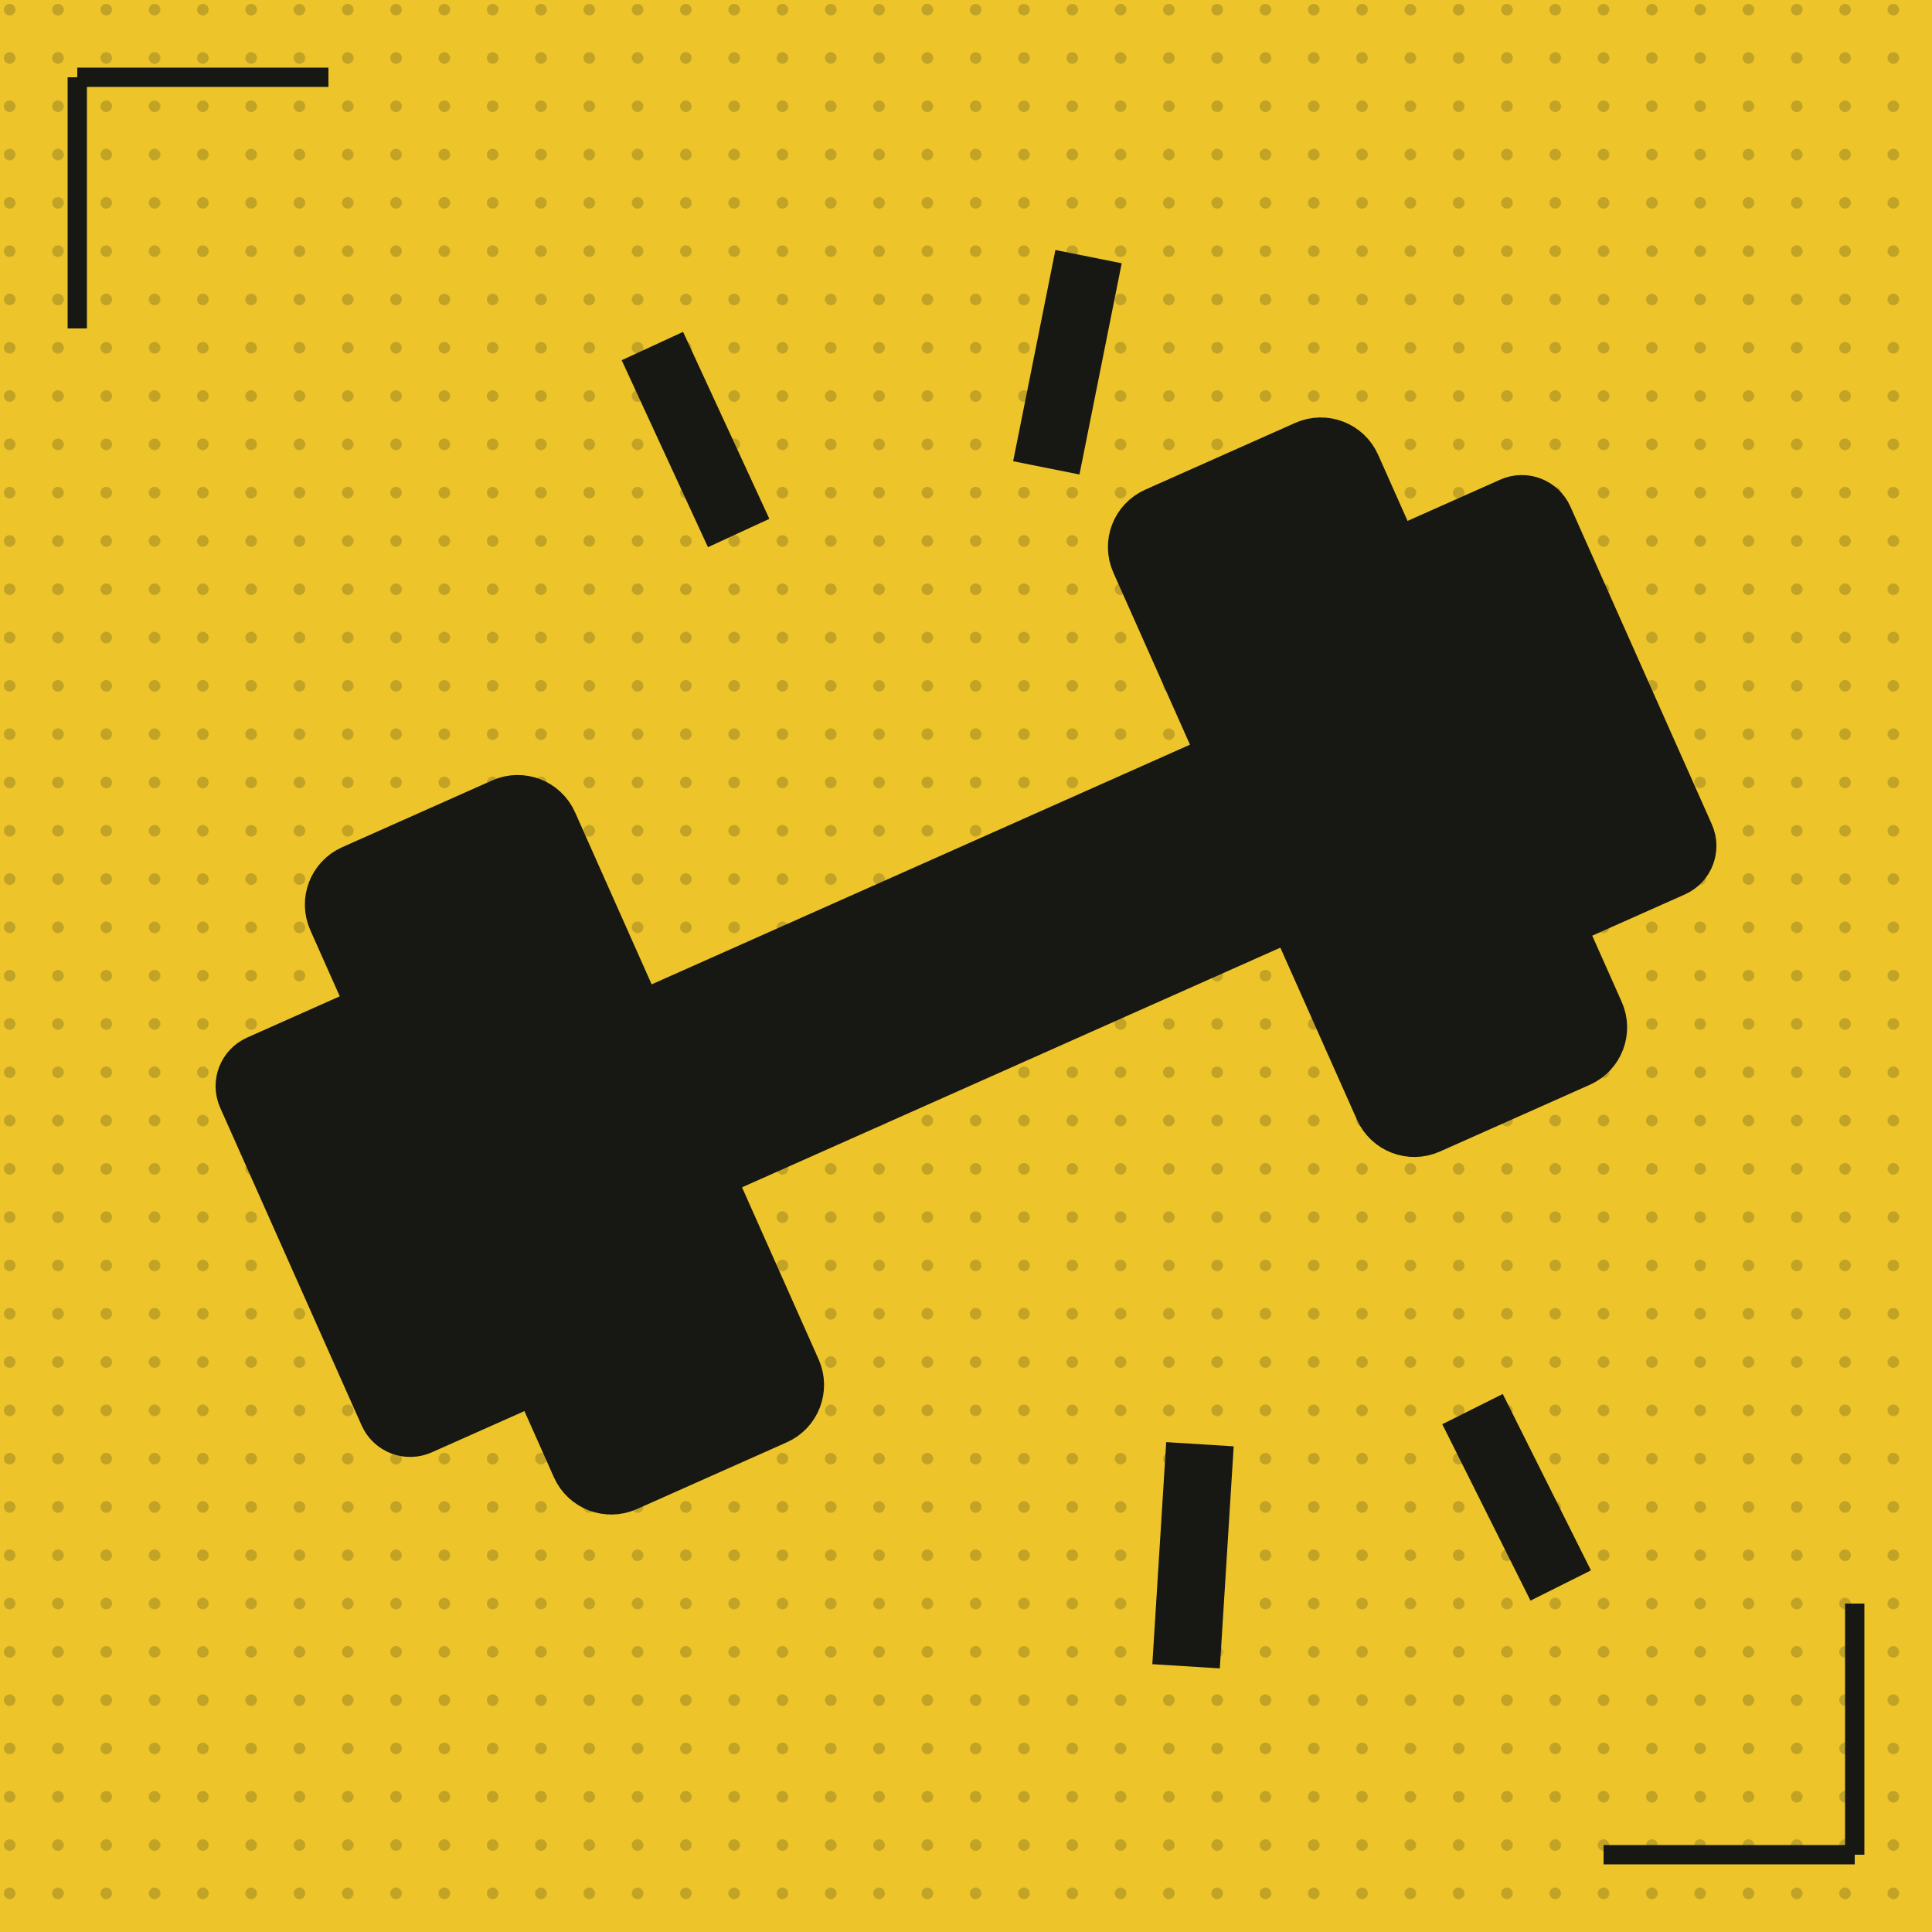
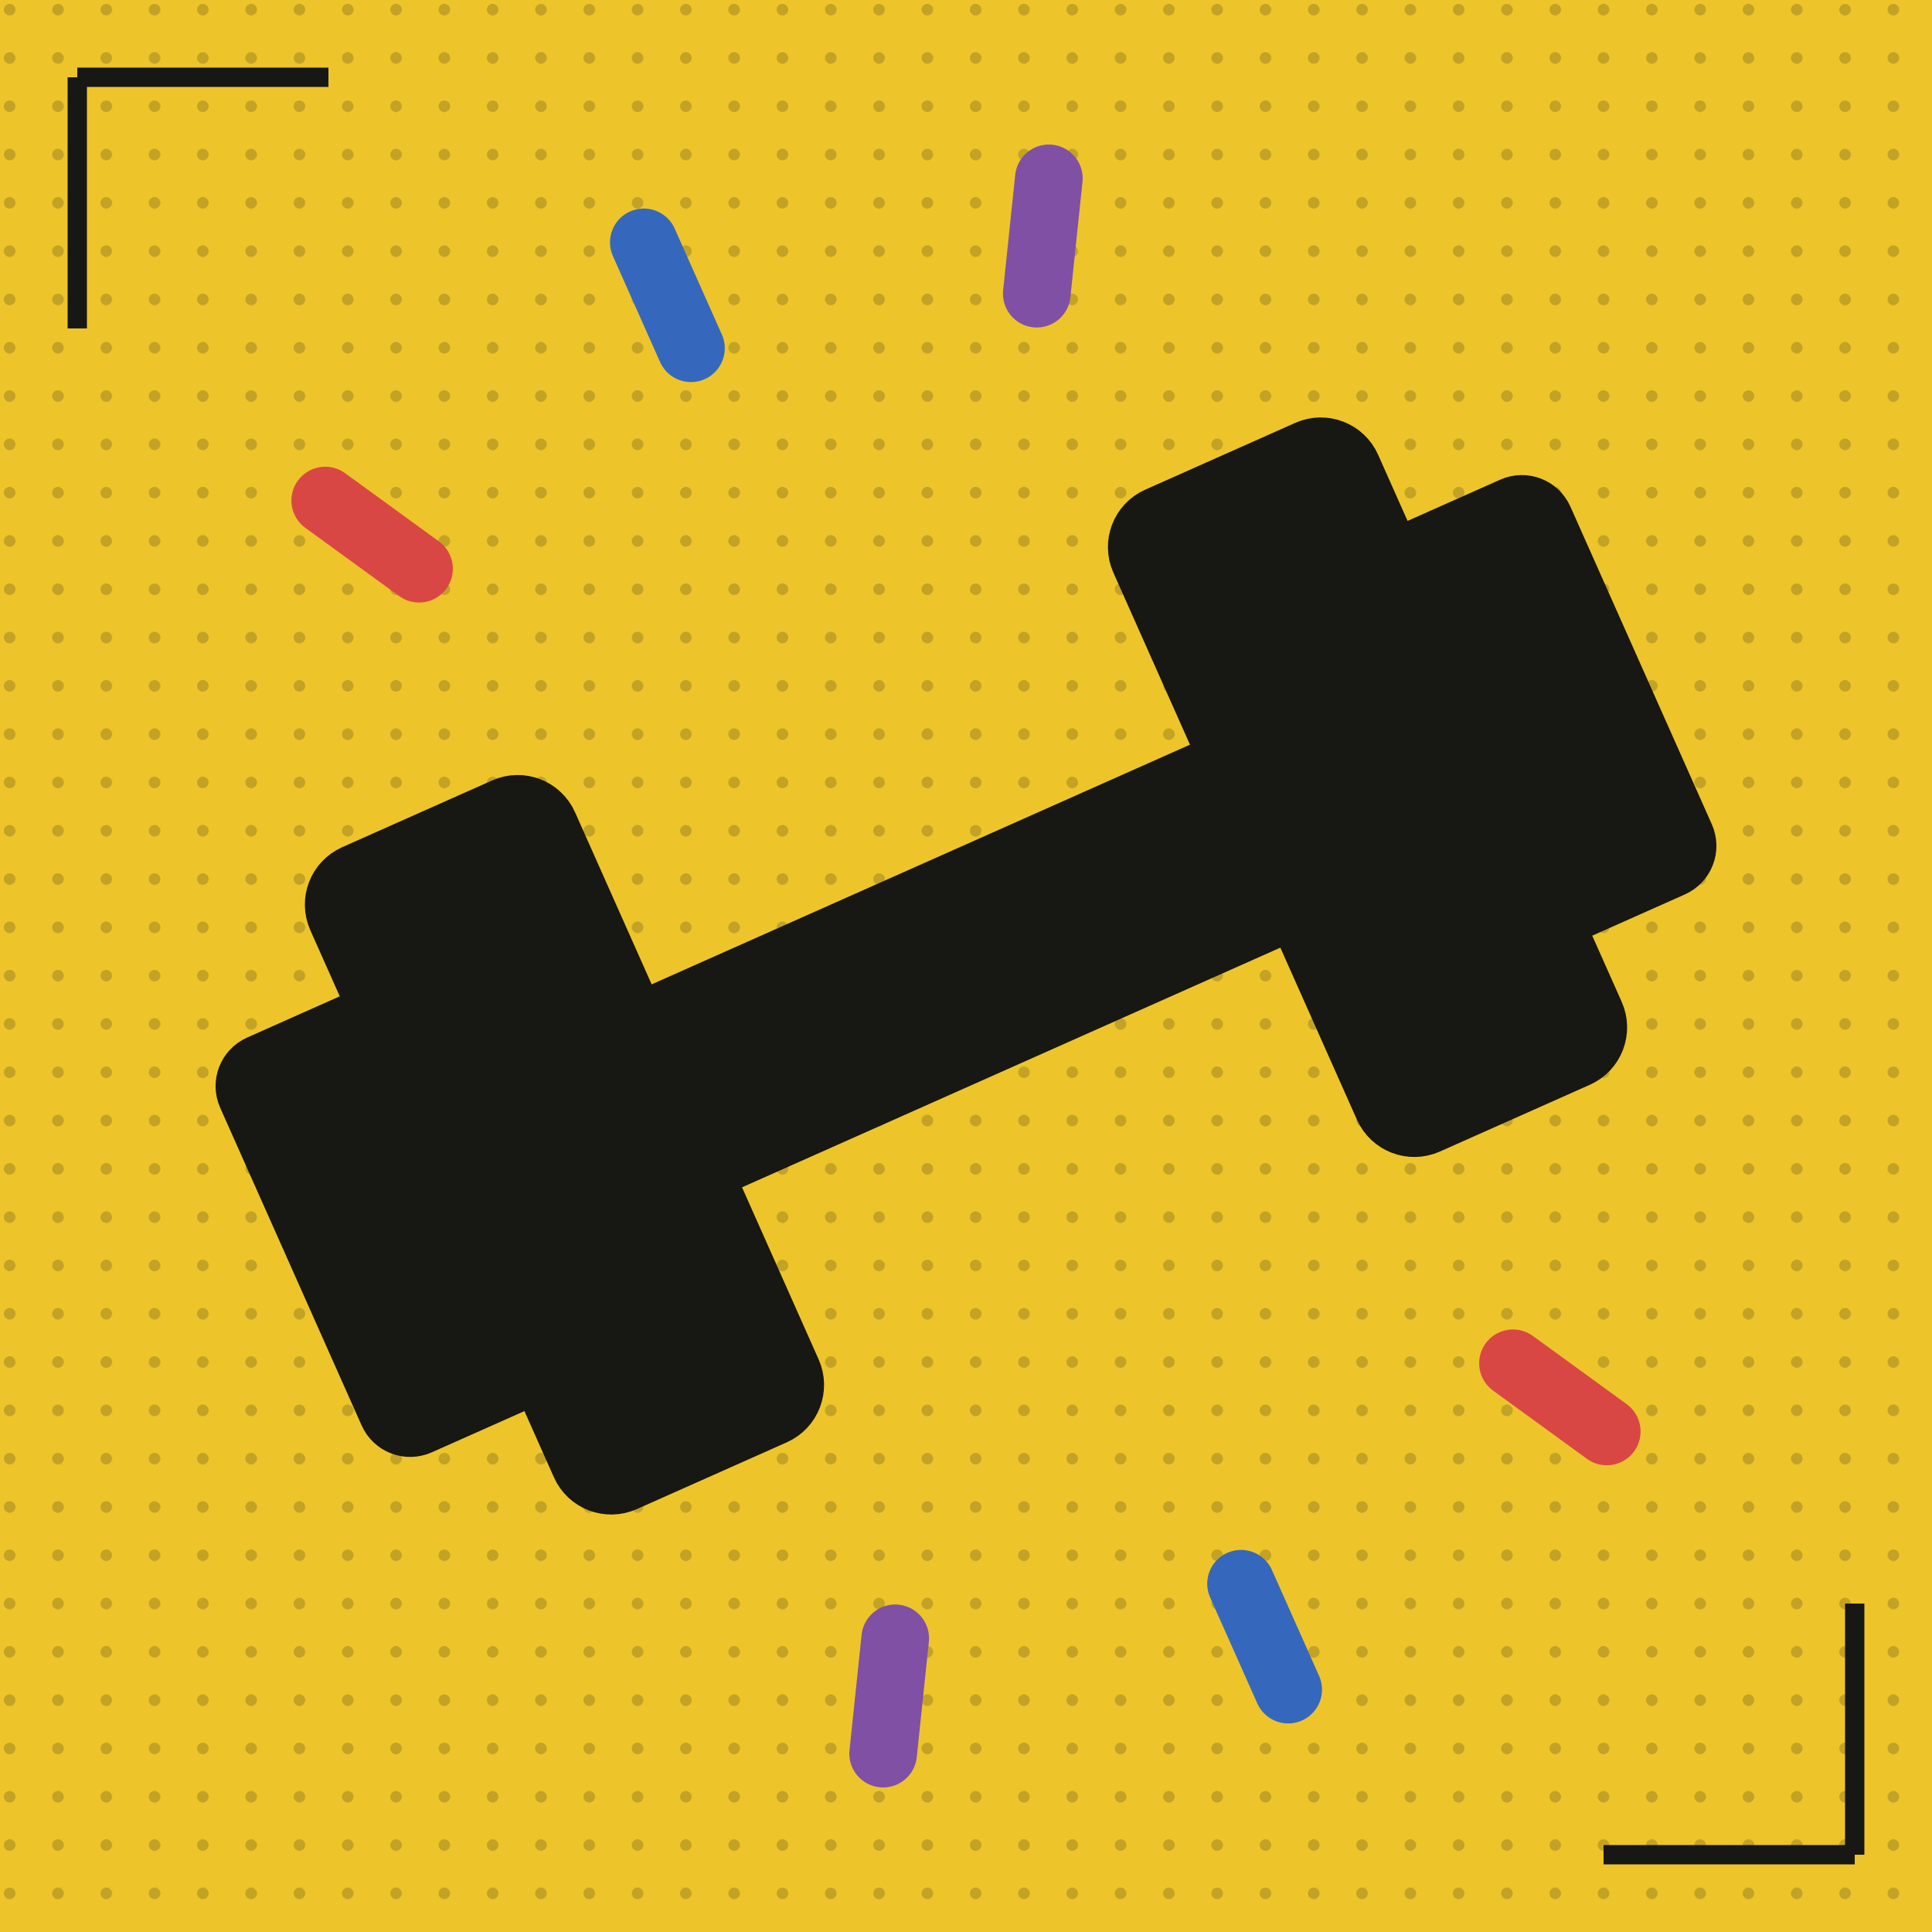
<svg xmlns="http://www.w3.org/2000/svg" viewBox="0 0 200 200">
  <defs>
    <pattern id="dots" width="5" height="5" patternUnits="userSpaceOnUse">
      <circle cx="1" cy="1" r=".6" fill="#171714" opacity=".2" />
    </pattern>
  </defs>
  <path fill="#edc52b" d="M0 0h200v200H0z" />
  <path fill="url(#dots)" d="M0 0h200v200H0z" />
  <g color="#171714" fill="none" stroke="currentColor" stroke-width="7" stroke-linejoin="round">
    <g transform="rotate(-24 100 100)">
      <path d="M66 92h68v16H66z" fill="currentColor" />
      <rect x="43" y="66" width="23" height="68" rx="3" fill="currentColor" />
      <rect x="27" y="80" width="16" height="40" rx="2" fill="currentColor" />
      <rect x="134" y="66" width="23" height="68" rx="3" fill="currentColor" />
      <rect x="157" y="80" width="16" height="40" rx="2" fill="currentColor" />
    </g>
-     <path d="m69 39 6 13m37-22-3 15m45 104 6 12m-36-8-1 16" stroke-linecap="square" />
+     <g transform="rotate(-24 100 100)" stroke-width="7" stroke-linecap="round">
+       <path d="M65 39.4 59 29" stroke="#d94745" />
+       <path d="M100 30V18" stroke="#3568bd" />
+       <path d="M135 39.4 141 29" stroke="#8050a5" />
+       <path d="M135 160.6 141 171" stroke="#d94745" />
+       <path d="M100 170v12" stroke="#3568bd" />
+       <path d="M65 160.6 59 171" stroke="#8050a5" />
+     </g>
  </g>
  <path d="M8 8h26M8 8v26m184 158h-26m26 0v-26" stroke="#171714" fill="none" stroke-width="2" />
</svg>
